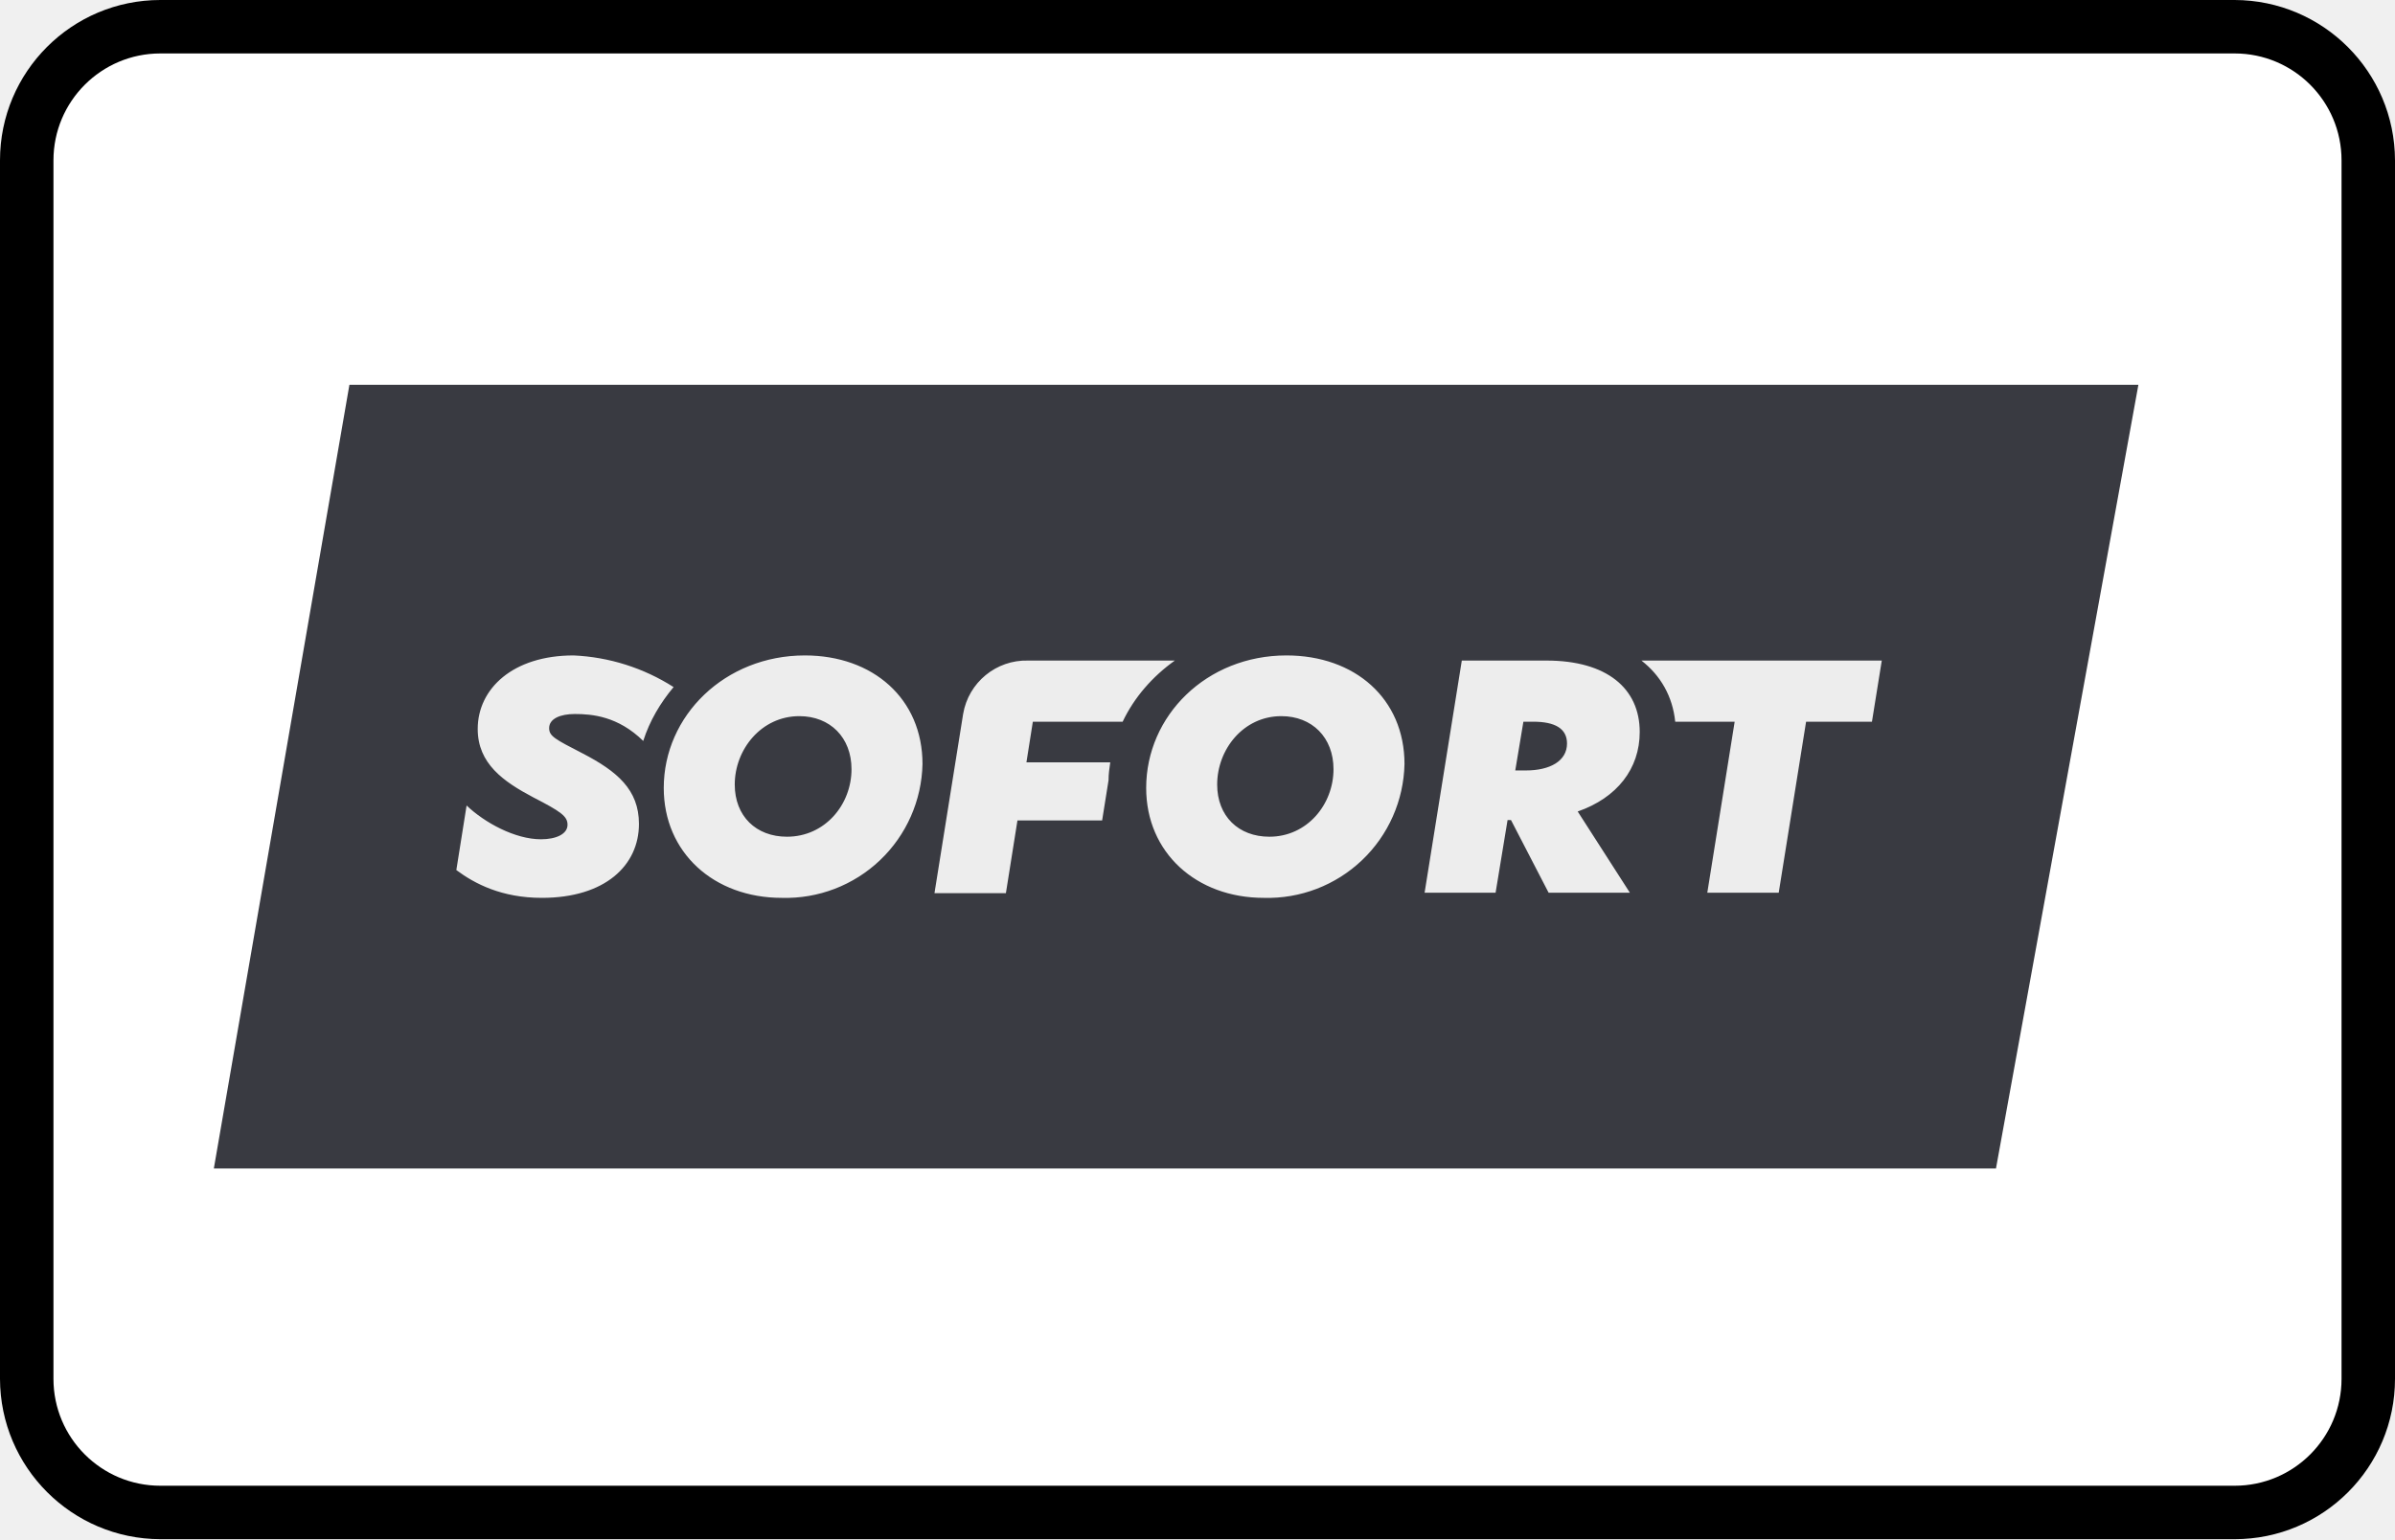
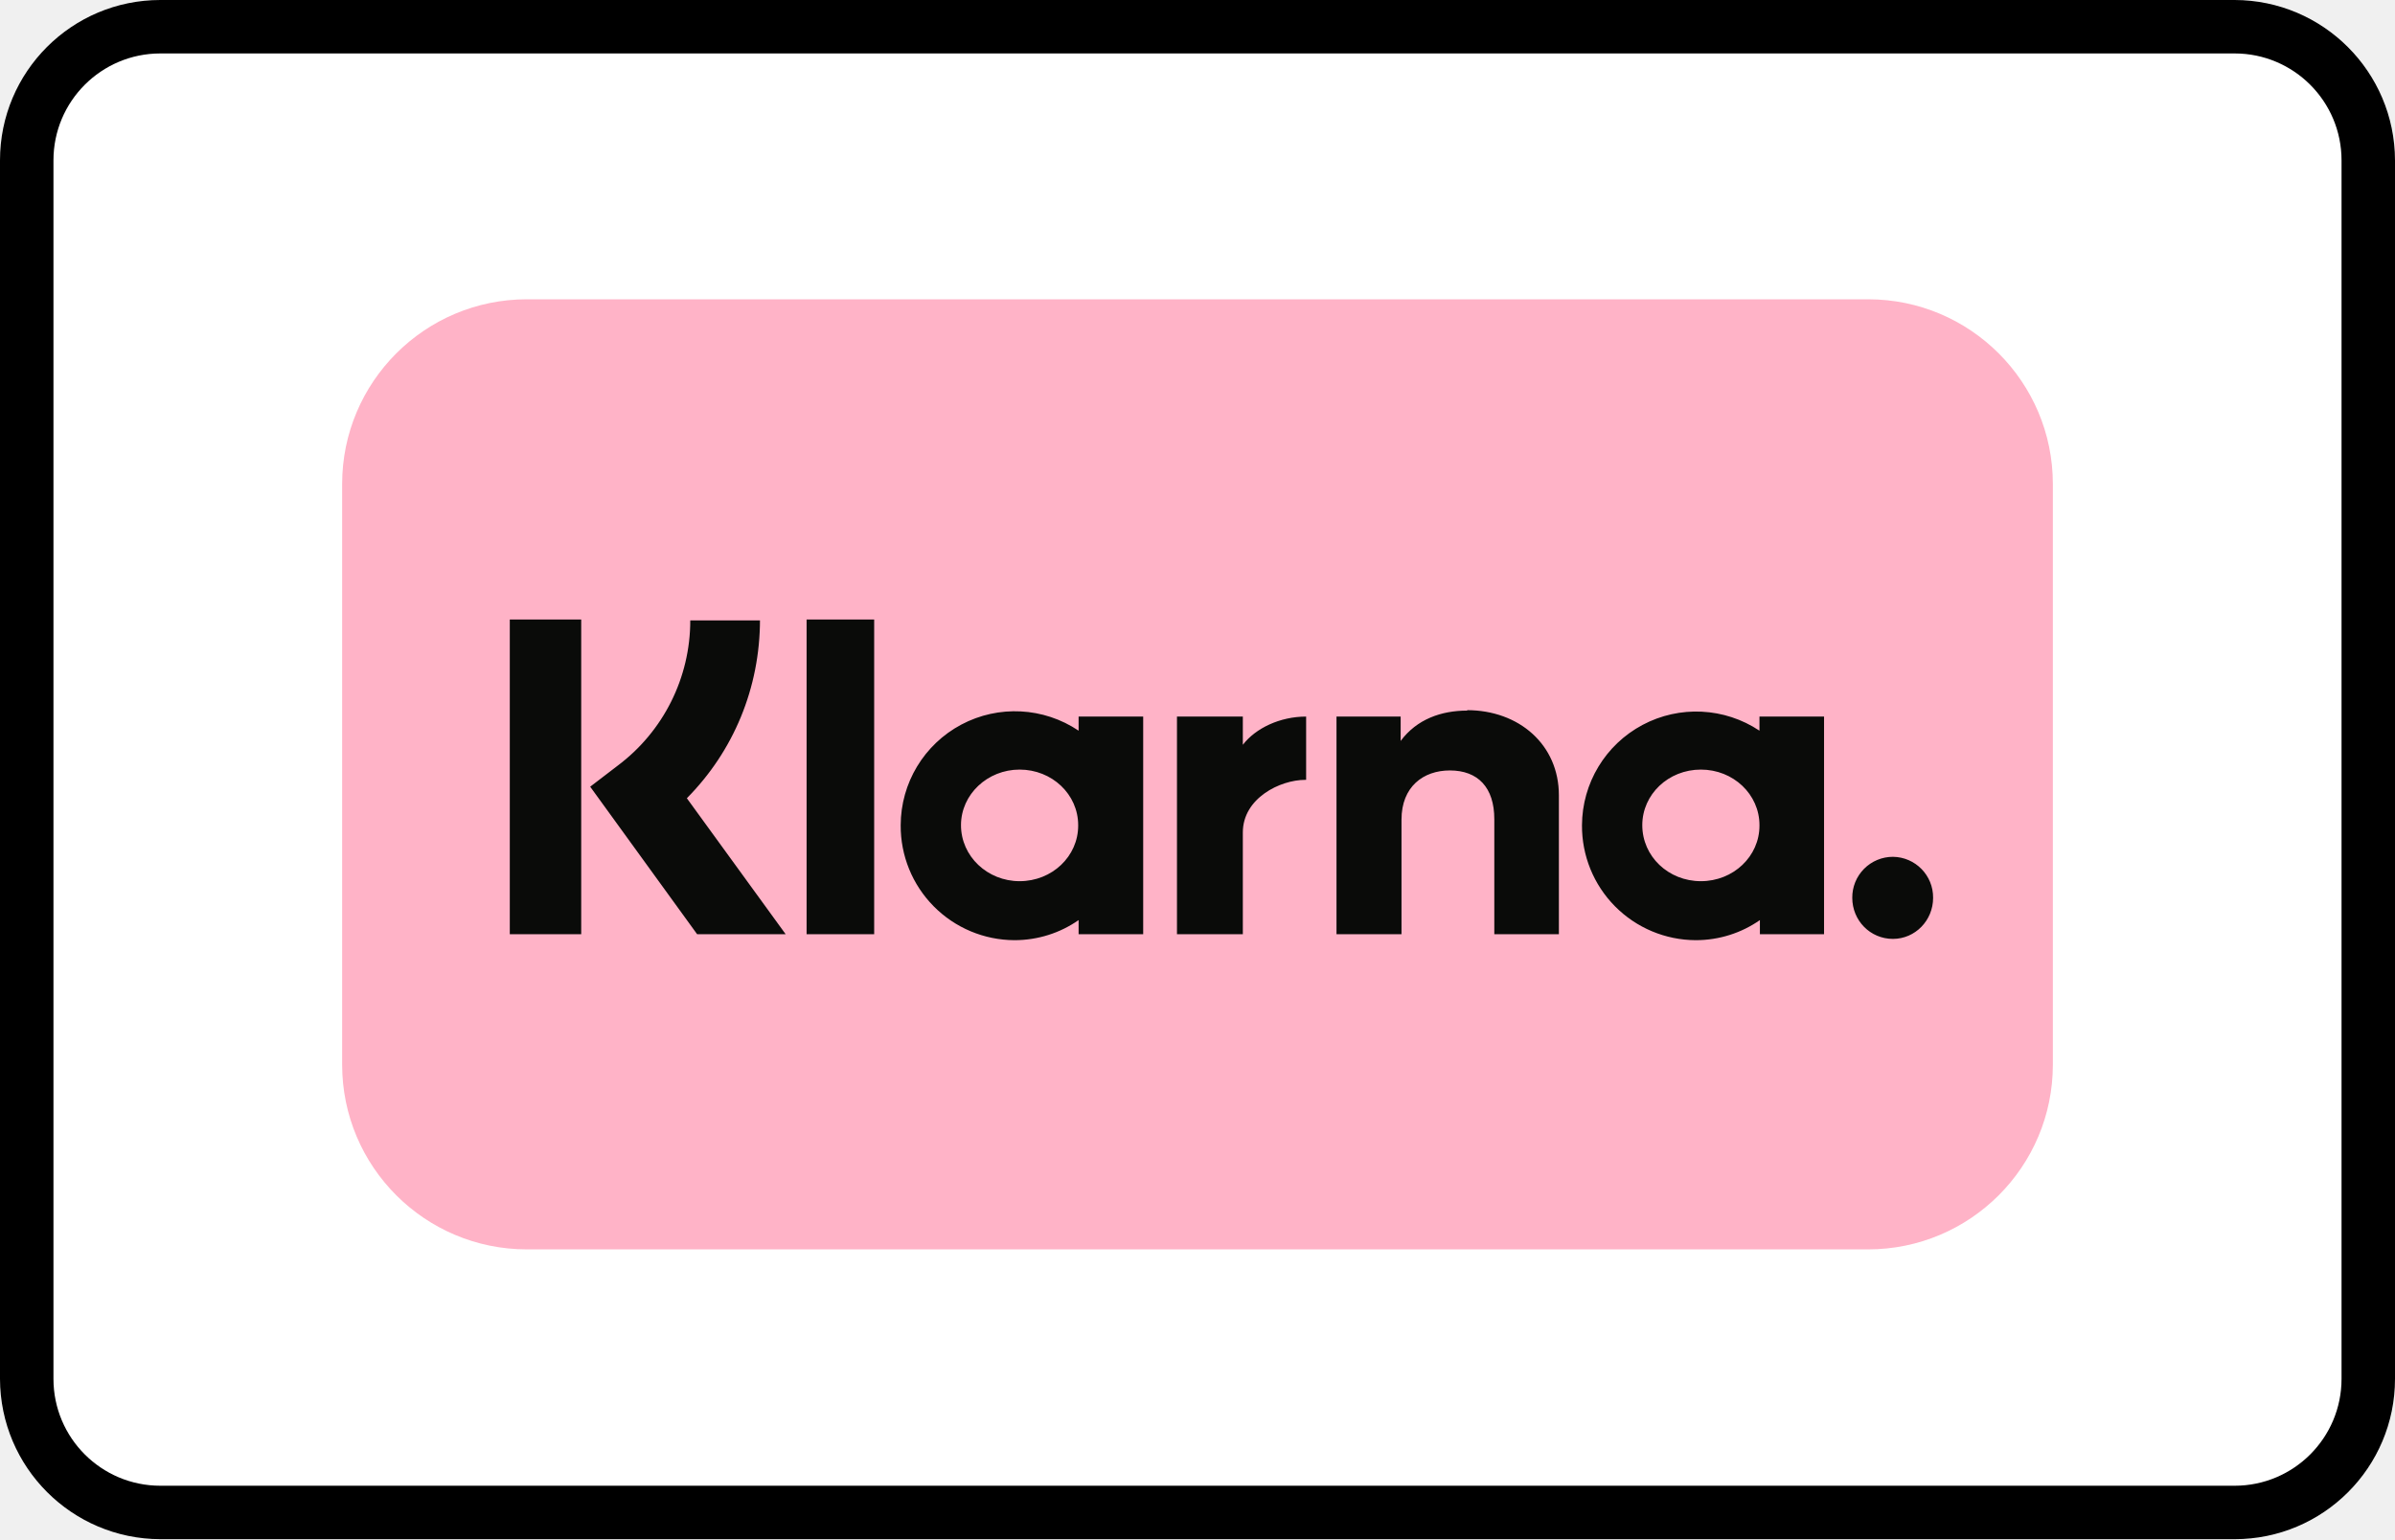
<svg xmlns="http://www.w3.org/2000/svg" width="56" height="36" viewBox="0 0 56 36">
  <g fill="none" fill-rule="evenodd">
-     <path d="M0 3.75A3.75 3.75 0 013.75 0h48.5A3.76 3.76 0 0156 3.75v28.5A3.75 3.75 0 0152.25 36H3.75A3.76 3.76 0 010 32.25V3.75z" fill="#000" fill-rule="nonzero" />
-     <path d="M1.25 3.75v28.5a2.5 2.5 0 002.5 2.5h48.5a2.5 2.5 0 002.5-2.5V3.75a2.5 2.5 0 00-2.5-2.5H3.75a2.5 2.5 0 00-2.5 2.5z" fill="#FFF" />
-     <g fill-rule="nonzero">
-       <path fill="#393A41" d="M46.67 27.33H5L8.17 9H50z" />
-       <g fill="#EDEDED">
-         <path d="M18.82 15.33c-1.87 0-3.3 1.41-3.3 3.1 0 1.51 1.17 2.57 2.76 2.57a3.2 3.2 0 003.29-3.13c0-1.53-1.16-2.54-2.75-2.54zm-.42 4.24c-.72 0-1.22-.48-1.22-1.22 0-.82.62-1.6 1.51-1.6.72 0 1.22.5 1.22 1.24 0 .83-.62 1.58-1.51 1.58zM30.08 15.33c-1.87 0-3.28 1.41-3.28 3.1 0 1.51 1.17 2.57 2.75 2.57a3.2 3.2 0 003.29-3.13c0-1.53-1.16-2.54-2.76-2.54zm-.4 4.24c-.72 0-1.22-.48-1.22-1.22 0-.82.61-1.6 1.5-1.6.72 0 1.22.5 1.22 1.24 0 .83-.62 1.58-1.5 1.58zM38.34 17.12c0-1.02-.77-1.67-2.18-1.67h-1.98l-.87 5.43h1.66l.28-1.7h.08l.88 1.7h1.9l-1.22-1.9c.92-.32 1.45-1 1.45-1.86zm-2.66.9h-.25l.19-1.14h.23c.51 0 .79.16.79.51 0 .41-.4.63-.96.63zM13.62 17.62c-.64-.33-.78-.4-.78-.59 0-.22.26-.33.6-.33.4 0 1.01.05 1.6.63.15-.47.4-.89.71-1.26a4.74 4.74 0 00-2.34-.74c-1.42 0-2.24.78-2.24 1.72 0 .81.6 1.23 1.3 1.6.64.33.8.44.8.64 0 .22-.27.34-.62.34-.61 0-1.32-.39-1.74-.79l-.24 1.51c.43.32 1.06.65 2 .65 1.48 0 2.27-.76 2.27-1.73 0-.8-.51-1.23-1.32-1.65zM25.97 17.83H24l.15-.95h2.1c.27-.57.7-1.06 1.22-1.43h-3.43a1.5 1.5 0 00-1.52 1.25l-.67 4.19h1.67l.27-1.7h1.98l.15-.94c0-.15.02-.28.04-.42zM38.38 15.45c.45.35.73.84.79 1.43h1.39l-.64 4h1.67l.64-4h1.54l.23-1.43h-5.62z" />
-       </g>
+     <path fill="#000" fill-rule="nonzero" d="M0 3.75A3.75 3.75 0 0 1 3.75 0h48.5A3.76 3.76 0 0 1 56 3.75v28.5A3.75 3.75 0 0 1 52.25 36H3.75A3.76 3.76 0 0 1 0 32.25V3.75Z" />
+     <path fill="#FFF" d="M1.25 3.75v28.5a2.5 2.5 0 0 0 2.5 2.5h48.5a2.5 2.5 0 0 0 2.5-2.5V3.75a2.5 2.5 0 0 0-2.5-2.5H3.75a2.5 2.5 0 0 0-2.5 2.5Z" />
+     <g fill-rule="nonzero" transform="translate(8 7)">
+       <rect width="40" height="22.222" fill="#FFB3C7" rx="4.321" />
+       <path fill="#0A0B09" d="M36.26 13.04a.95.95 0 0 0-.95.96c0 .53.42.96.95.96.52 0 .94-.43.94-.96a.95.95 0 0 0-.94-.96Zm-3.12-.74c0-.72-.61-1.3-1.37-1.3-.76 0-1.37.58-1.37 1.3 0 .73.61 1.31 1.37 1.31.76 0 1.37-.58 1.37-1.3Zm0-2.54h1.51v5.09h-1.5v-.33c-.43.3-.95.47-1.5.47a2.67 2.67 0 0 1-2.66-2.69 2.67 2.67 0 0 1 4.15-2.21v-.33Zm-12.08.66v-.66h-1.54v5.09h1.54v-2.38c0-.8.87-1.23 1.46-1.23h.02V9.76c-.61 0-1.18.27-1.48.66Zm-3.85 1.88c0-.72-.61-1.3-1.37-1.3-.75 0-1.37.58-1.37 1.3 0 .73.62 1.31 1.37 1.31.76 0 1.37-.58 1.37-1.3Zm0-2.54h1.52v5.09h-1.51v-.33c-.43.3-.95.47-1.5.47a2.67 2.67 0 0 1-2.66-2.69 2.67 2.67 0 0 1 4.16-2.21v-.33Zm9.1-.14c-.61 0-1.18.2-1.56.71v-.57h-1.5v5.09h1.52v-2.68c0-.77.51-1.15 1.13-1.15.66 0 1.04.4 1.04 1.14v2.69h1.51V11.6c0-1.18-.93-1.99-2.15-1.99Zm-15.45 5.23h1.58V7.49h-1.58v7.36Zm-6.94 0h1.67V7.49H3.92v7.36Zm5.85-7.36c0 1.6-.62 3.08-1.71 4.18l2.31 3.18H8.3L5.8 11.4l.64-.49a4.24 4.24 0 0 0 1.7-3.4h1.63Z" />
    </g>
  </g>
</svg>
